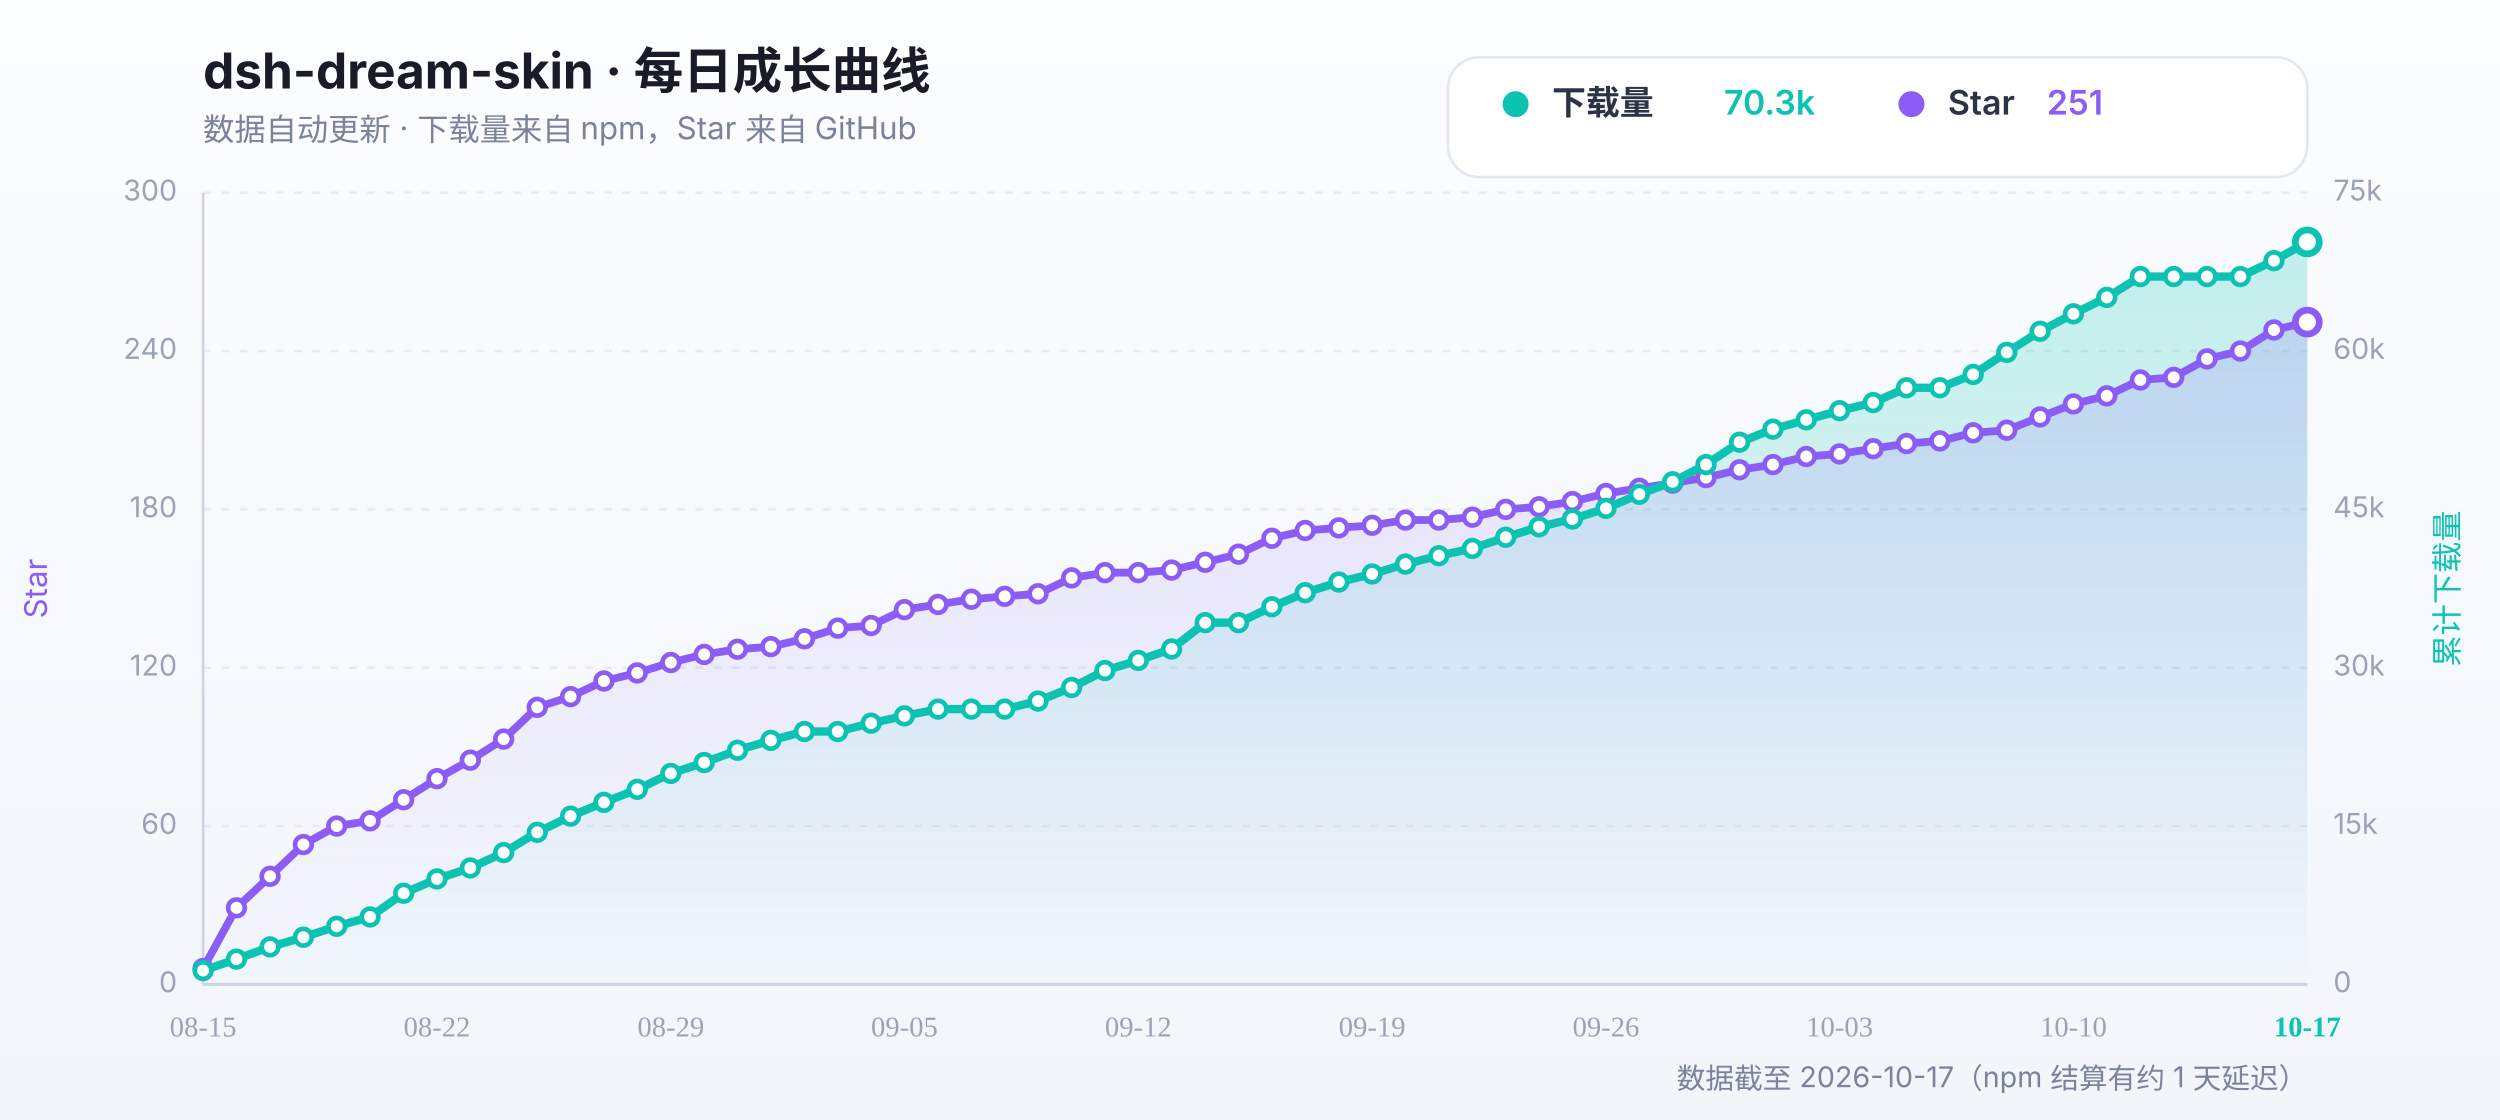
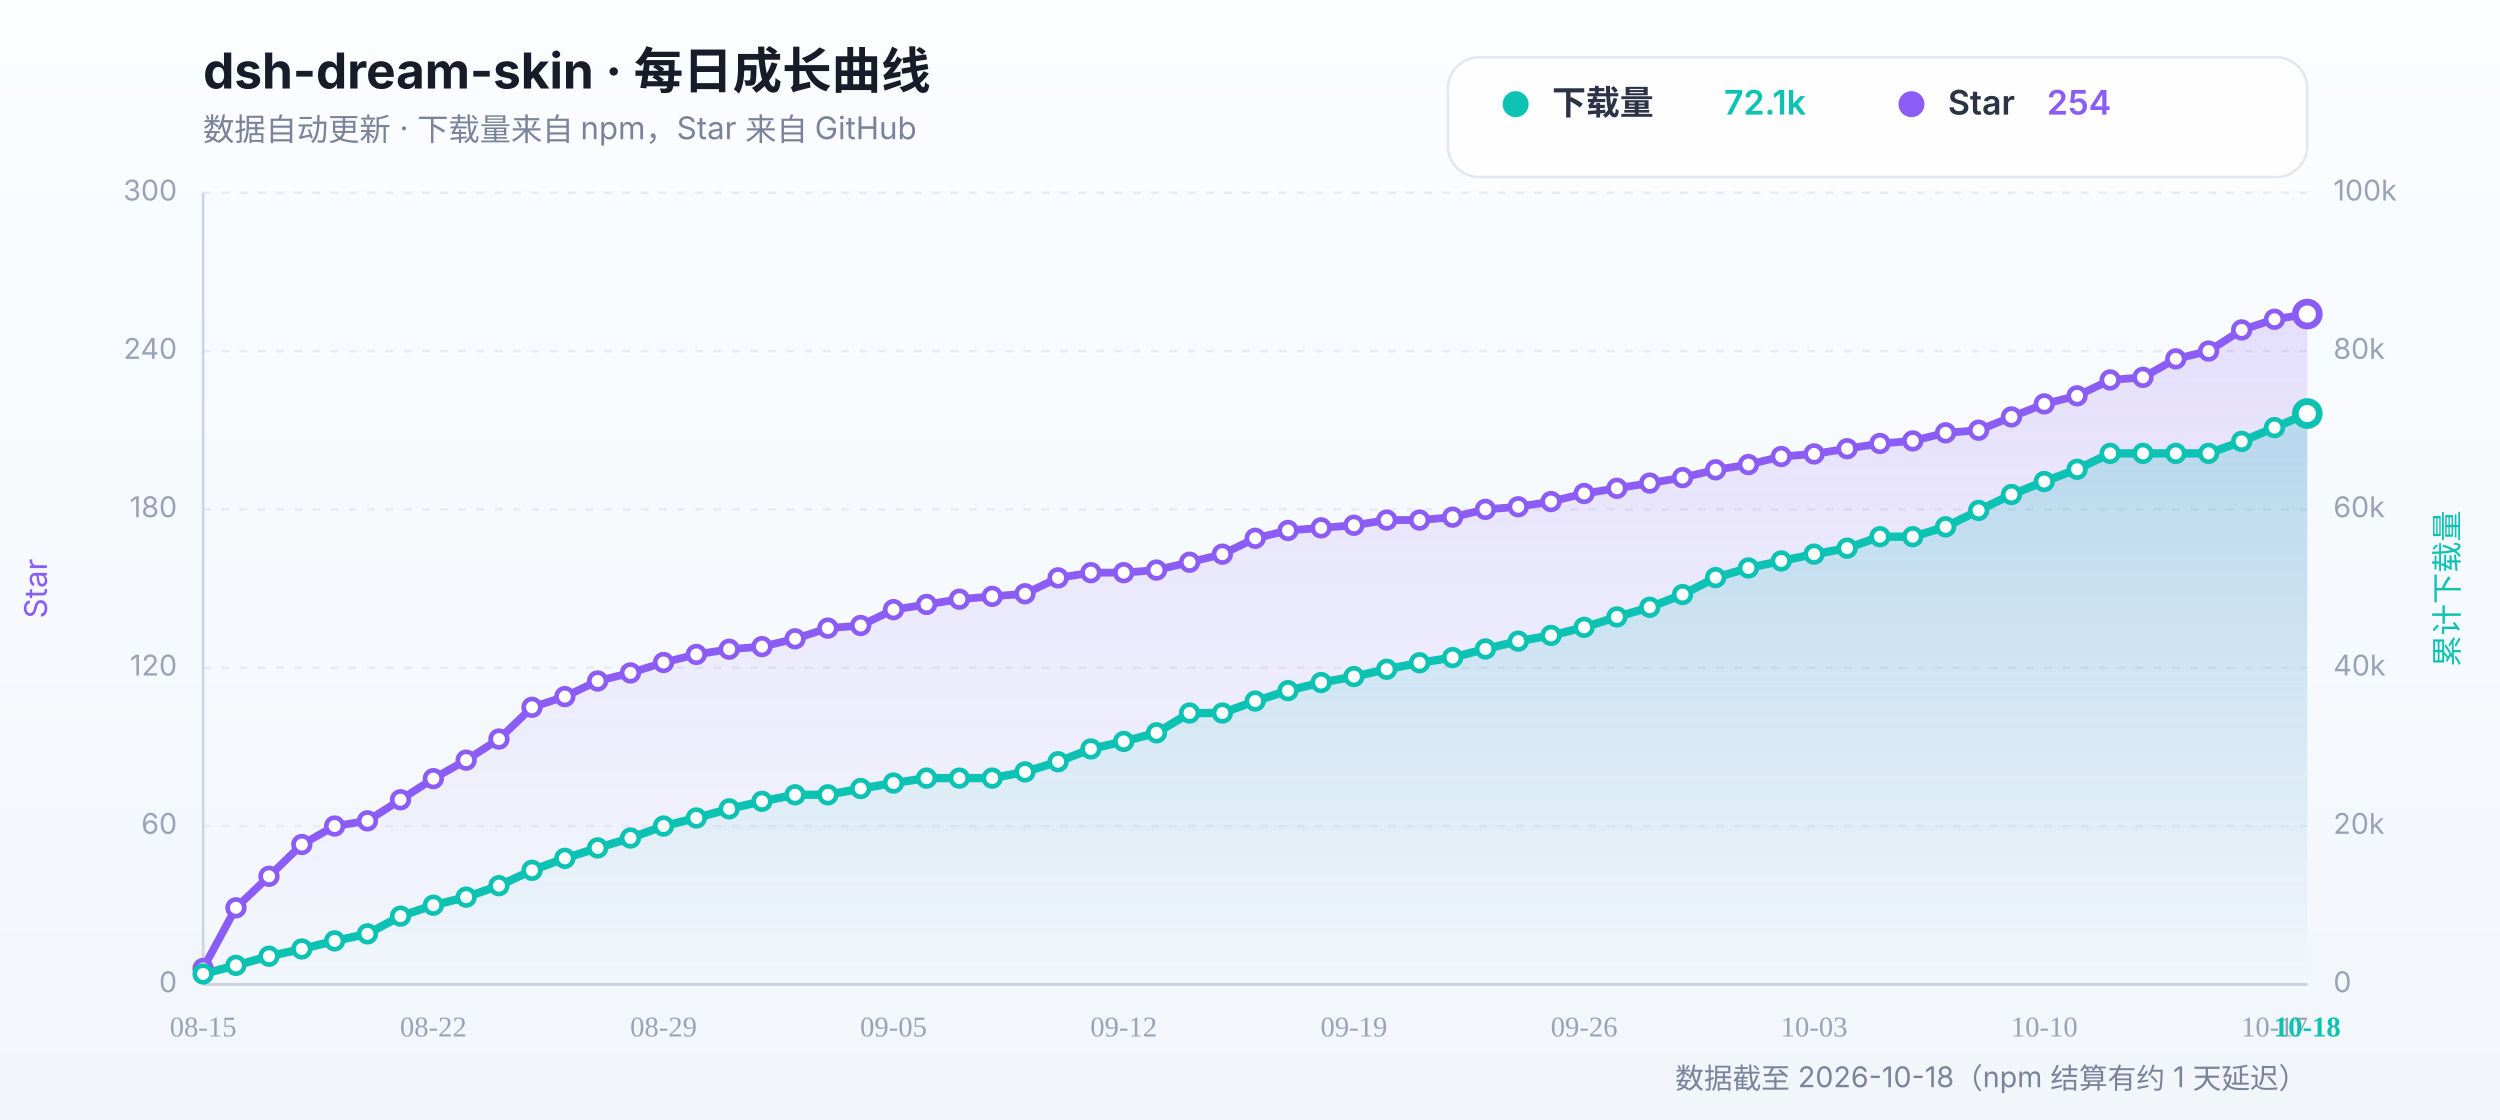
<svg xmlns="http://www.w3.org/2000/svg" width="960" height="430" viewBox="0 0 960 430" role="img" aria-label="dsh-dream-skin 每日 Star 与累计下载量双轴折线图">
  <defs>
    <linearGradient id="gradDl" x1="0" y1="0" x2="0" y2="1">
      <stop offset="0%" stop-color="#0cc2b3" stop-opacity="0.24" />
      <stop offset="100%" stop-color="#0cc2b3" stop-opacity="0" />
    </linearGradient>
    <linearGradient id="gradSt" x1="0" y1="0" x2="0" y2="1">
      <stop offset="0%" stop-color="#8b5cf6" stop-opacity="0.18" />
      <stop offset="100%" stop-color="#8b5cf6" stop-opacity="0" />
    </linearGradient>
    <linearGradient id="bgGrad" x1="0" y1="0" x2="0" y2="1">
      <stop offset="0%" stop-color="#fbfdff" />
      <stop offset="100%" stop-color="#f2f6fb" />
    </linearGradient>
  </defs>
  <rect width="960" height="430" fill="url(#bgGrad)" />
  <g font-family="system-ui,-apple-system,'Segoe UI',sans-serif">
    <text x="18" y="226" font-size="12" fill="#8b5cf6" transform="rotate(-90 18 226)" text-anchor="middle">Star</text>
    <text x="944" y="226" font-size="12" fill="#0cc2b3" transform="rotate(-90 944 226)" text-anchor="middle">累计下载量</text>
  </g>
  <text x="78" y="34" font-size="19" font-weight="700" fill="#171c28" font-family="system-ui,-apple-system,'Segoe UI',sans-serif">dsh-dream-skin · 每日成长曲线</text>
  <text x="78" y="54" font-size="12" fill="#7a8399" font-family="system-ui,-apple-system,'Segoe UI',sans-serif">数据自动更新 · 下载量来自 npm，Star 来自 GitHub</text>
  <g font-family="system-ui,-apple-system,'Segoe UI',sans-serif">
    <rect x="556" y="22" width="330" height="46" rx="12" fill="#ffffff" fill-opacity="0.72" stroke="#e3e8f0" stroke-width="1" />
    <circle cx="582" cy="40" r="5" fill="#0cc2b3" />
    <text x="596" y="44" font-size="13" font-weight="600" fill="#2c3344">下载量</text>
-     <text x="662" y="44" font-size="13" font-weight="600" fill="#0cc2b3">70.3k</text>
+     <text x="662" y="44" font-size="13" font-weight="600" fill="#0cc2b3">72.1k</text>
    <circle cx="734" cy="40" r="5" fill="#8b5cf6" />
    <text x="748" y="44" font-size="13" font-weight="600" fill="#2c3344">Star</text>
-     <text x="786" y="44" font-size="13" font-weight="600" fill="#8b5cf6">251</text>
+     <text x="786" y="44" font-size="13" font-weight="600" fill="#8b5cf6">254</text>
  </g>
  <line x1="78" y1="378.0" x2="886" y2="378.0" stroke="#d3d9e8" stroke-width="1.2" />
  <line x1="78" y1="317.2" x2="886" y2="317.2" stroke="#e8ebf2" stroke-width="1" stroke-dasharray="3 4" />
  <line x1="78" y1="256.4" x2="886" y2="256.4" stroke="#e8ebf2" stroke-width="1" stroke-dasharray="3 4" />
  <line x1="78" y1="195.6" x2="886" y2="195.6" stroke="#e8ebf2" stroke-width="1" stroke-dasharray="3 4" />
  <line x1="78" y1="134.8" x2="886" y2="134.8" stroke="#e8ebf2" stroke-width="1" stroke-dasharray="3 4" />
  <line x1="78" y1="74.0" x2="886" y2="74.0" stroke="#e8ebf2" stroke-width="1" stroke-dasharray="3 4" />
  <g font-family="system-ui,-apple-system,'Segoe UI',sans-serif">
    <text x="68" y="381.0" text-anchor="end" font-size="11" fill="#9aa3b5">0</text>
    <text x="68" y="320.2" text-anchor="end" font-size="11" fill="#9aa3b5">60</text>
    <text x="68" y="259.4" text-anchor="end" font-size="11" fill="#9aa3b5">120</text>
    <text x="68" y="198.6" text-anchor="end" font-size="11" fill="#9aa3b5">180</text>
    <text x="68" y="137.8" text-anchor="end" font-size="11" fill="#9aa3b5">240</text>
    <text x="68" y="77.0" text-anchor="end" font-size="11" fill="#9aa3b5">300</text>
    <text x="896" y="381.0" text-anchor="start" font-size="11" fill="#9aa3b5">0</text>
-     <text x="896" y="320.2" text-anchor="start" font-size="11" fill="#9aa3b5">15k</text>
-     <text x="896" y="259.4" text-anchor="start" font-size="11" fill="#9aa3b5">30k</text>
-     <text x="896" y="198.6" text-anchor="start" font-size="11" fill="#9aa3b5">45k</text>
-     <text x="896" y="137.8" text-anchor="start" font-size="11" fill="#9aa3b5">60k</text>
-     <text x="896" y="77.0" text-anchor="start" font-size="11" fill="#9aa3b5">75k</text>
+     <text x="896" y="320.2" text-anchor="start" font-size="11" fill="#9aa3b5">20k</text>
+     <text x="896" y="259.4" text-anchor="start" font-size="11" fill="#9aa3b5">40k</text>
+     <text x="896" y="198.6" text-anchor="start" font-size="11" fill="#9aa3b5">60k</text>
+     <text x="896" y="137.8" text-anchor="start" font-size="11" fill="#9aa3b5">80k</text>
+     <text x="896" y="77.0" text-anchor="start" font-size="11" fill="#9aa3b5">100k</text>
  </g>
  <line x1="78" y1="74" x2="78" y2="378" stroke="#cdd3e2" stroke-width="1" />
  <line x1="78" y1="378" x2="886" y2="378" stroke="#cdd3e2" stroke-width="1" />
-   <path d="M 78.0 378.0 L 78.0 372.7 L 90.8 368.3 L 103.7 363.6 L 116.5 359.9 L 129.3 355.7 L 142.1 352.1 L 155.0 343.0 L 167.8 337.5 L 180.6 333.3 L 193.4 327.4 L 206.3 319.6 L 219.1 313.4 L 231.9 308.1 L 244.7 303.1 L 257.6 297.0 L 270.4 292.8 L 283.2 288.1 L 296.0 284.3 L 308.9 280.9 L 321.7 280.9 L 334.5 277.7 L 347.3 274.9 L 360.2 272.3 L 373.0 272.3 L 385.8 272.3 L 398.6 269.2 L 411.5 264.0 L 424.3 257.5 L 437.1 253.6 L 449.9 249.2 L 462.8 239.1 L 475.6 239.1 L 488.4 233.0 L 501.2 227.6 L 514.1 223.5 L 526.9 220.4 L 539.7 216.6 L 552.5 213.4 L 565.4 210.6 L 578.2 206.3 L 591.0 202.3 L 603.8 199.3 L 616.7 195.2 L 629.5 189.8 L 642.3 185.0 L 655.1 178.4 L 668.0 169.8 L 680.8 164.8 L 693.6 161.2 L 706.4 157.7 L 719.3 154.6 L 732.1 148.9 L 744.9 148.9 L 757.7 143.8 L 770.6 135.3 L 783.4 127.2 L 796.2 120.5 L 809.0 114.2 L 821.9 106.2 L 834.7 106.2 L 847.5 106.2 L 860.3 106.2 L 873.2 100.1 L 886.0 92.9 L 886.0 378.0 Z" fill="url(#gradDl)" stroke="none" />
-   <path d="M 78.0 378.0 L 78.0 371.9 L 90.8 348.6 L 103.7 336.5 L 116.5 324.3 L 129.3 317.2 L 142.1 315.2 L 155.0 307.1 L 167.8 299.0 L 180.6 291.9 L 193.4 283.8 L 206.3 271.6 L 219.1 267.5 L 231.9 261.5 L 244.7 258.4 L 257.6 254.4 L 270.4 251.3 L 283.2 249.3 L 296.0 248.3 L 308.9 245.3 L 321.7 241.2 L 334.5 240.2 L 347.3 234.1 L 360.2 232.1 L 373.0 230.1 L 385.8 229.0 L 398.6 228.0 L 411.5 221.9 L 424.3 219.9 L 437.1 219.9 L 449.9 218.9 L 462.8 215.9 L 475.6 212.8 L 488.4 206.7 L 501.2 203.7 L 514.1 202.7 L 526.9 201.7 L 539.7 199.7 L 552.5 199.7 L 565.4 198.6 L 578.2 195.6 L 591.0 194.6 L 603.8 192.6 L 616.7 189.5 L 629.5 187.5 L 642.3 185.5 L 655.1 183.4 L 668.0 180.4 L 680.8 178.4 L 693.6 175.3 L 706.4 174.3 L 719.3 172.3 L 732.1 170.3 L 744.9 169.3 L 757.7 166.2 L 770.6 165.2 L 783.4 160.1 L 796.2 155.1 L 809.0 152.0 L 821.9 145.9 L 834.7 144.9 L 847.5 137.8 L 860.3 134.8 L 873.2 126.7 L 886.0 123.7 L 886.0 378.0 Z" fill="url(#gradSt)" stroke="none" />
-   <polyline points="78.0,371.9 90.8,348.6 103.7,336.5 116.5,324.3 129.3,317.2 142.1,315.2 155.0,307.1 167.8,299.0 180.6,291.9 193.4,283.8 206.3,271.6 219.1,267.5 231.9,261.5 244.7,258.4 257.6,254.4 270.4,251.3 283.2,249.3 296.0,248.3 308.9,245.3 321.7,241.2 334.5,240.2 347.3,234.1 360.2,232.1 373.0,230.1 385.8,229.0 398.6,228.0 411.5,221.9 424.3,219.9 437.1,219.9 449.9,218.9 462.8,215.9 475.6,212.8 488.4,206.7 501.2,203.7 514.1,202.7 526.9,201.7 539.7,199.7 552.5,199.7 565.4,198.6 578.2,195.6 591.0,194.6 603.8,192.6 616.7,189.5 629.5,187.5 642.3,185.5 655.1,183.4 668.0,180.4 680.8,178.4 693.6,175.3 706.4,174.3 719.3,172.3 732.1,170.3 744.9,169.3 757.7,166.2 770.6,165.2 783.4,160.1 796.2,155.1 809.0,152.0 821.9,145.9 834.7,144.9 847.5,137.8 860.3,134.8 873.2,126.7 886.0,123.7" fill="none" stroke="#8b5cf6" stroke-width="3" stroke-linecap="round" stroke-linejoin="round" />
+   <path d="M 78.0 378.0 L 78.0 374.0 L 90.6 370.7 L 103.3 367.2 L 115.9 364.4 L 128.5 361.3 L 141.1 358.6 L 153.8 351.8 L 166.4 347.6 L 179.0 344.5 L 191.6 340.1 L 204.3 334.2 L 216.9 329.6 L 229.5 325.6 L 242.1 321.8 L 254.8 317.2 L 267.4 314.1 L 280.0 310.6 L 292.6 307.7 L 305.3 305.2 L 317.9 305.2 L 330.5 302.8 L 343.1 300.7 L 355.8 298.8 L 368.4 298.8 L 381.0 298.8 L 393.6 296.4 L 406.3 292.5 L 418.9 287.6 L 431.5 284.7 L 444.1 281.4 L 456.8 273.8 L 469.4 273.8 L 482.0 269.2 L 494.6 265.2 L 507.3 262.1 L 519.9 259.8 L 532.5 257.0 L 545.1 254.5 L 557.8 252.5 L 570.4 249.2 L 583.0 246.2 L 595.6 244.0 L 608.3 240.9 L 620.9 236.9 L 633.5 233.2 L 646.1 228.3 L 658.8 221.8 L 671.4 218.1 L 684.0 215.4 L 696.6 212.8 L 709.3 210.5 L 721.9 206.1 L 734.5 206.1 L 747.1 202.3 L 759.8 196.0 L 772.4 189.9 L 785.0 184.9 L 797.6 180.2 L 810.3 174.1 L 822.9 174.1 L 835.5 174.1 L 848.1 174.1 L 860.8 169.5 L 873.4 164.2 L 886.0 158.8 L 886.0 378.0 Z" fill="url(#gradDl)" stroke="none" />
+   <path d="M 78.0 378.0 L 78.0 371.9 L 90.6 348.6 L 103.3 336.5 L 115.9 324.3 L 128.5 317.2 L 141.1 315.2 L 153.8 307.1 L 166.4 299.0 L 179.0 291.9 L 191.6 283.8 L 204.3 271.6 L 216.9 267.5 L 229.5 261.5 L 242.1 258.4 L 254.8 254.4 L 267.4 251.3 L 280.0 249.3 L 292.6 248.3 L 305.3 245.3 L 317.9 241.2 L 330.5 240.2 L 343.1 234.1 L 355.8 232.1 L 368.4 230.1 L 381.0 229.0 L 393.6 228.0 L 406.3 221.9 L 418.9 219.9 L 431.5 219.9 L 444.1 218.9 L 456.8 215.9 L 469.4 212.8 L 482.0 206.7 L 494.6 203.7 L 507.3 202.7 L 519.9 201.7 L 532.5 199.7 L 545.1 199.7 L 557.8 198.6 L 570.4 195.6 L 583.0 194.6 L 595.6 192.6 L 608.3 189.5 L 620.9 187.5 L 633.5 185.5 L 646.1 183.4 L 658.8 180.4 L 671.4 178.4 L 684.0 175.3 L 696.6 174.3 L 709.3 172.3 L 721.9 170.3 L 734.5 169.3 L 747.1 166.2 L 759.8 165.2 L 772.4 160.1 L 785.0 155.1 L 797.6 152.0 L 810.3 145.9 L 822.9 144.9 L 835.5 137.8 L 848.1 134.8 L 860.8 126.7 L 873.4 122.6 L 886.0 120.6 L 886.0 378.0 Z" fill="url(#gradSt)" stroke="none" />
+   <polyline points="78.0,371.9 90.6,348.6 103.3,336.5 115.9,324.3 128.5,317.2 141.1,315.2 153.8,307.1 166.4,299.0 179.0,291.9 191.6,283.8 204.3,271.6 216.9,267.5 229.5,261.5 242.1,258.4 254.8,254.4 267.4,251.3 280.0,249.3 292.6,248.3 305.3,245.3 317.9,241.2 330.5,240.2 343.1,234.1 355.8,232.1 368.4,230.1 381.0,229.0 393.6,228.0 406.3,221.9 418.9,219.9 431.5,219.9 444.1,218.9 456.8,215.9 469.4,212.8 482.0,206.7 494.6,203.7 507.3,202.7 519.9,201.7 532.5,199.7 545.1,199.7 557.8,198.6 570.4,195.6 583.0,194.6 595.6,192.6 608.3,189.5 620.9,187.5 633.5,185.5 646.1,183.4 658.8,180.4 671.4,178.4 684.0,175.3 696.6,174.3 709.3,172.3 721.9,170.3 734.5,169.3 747.1,166.2 759.8,165.2 772.4,160.1 785.0,155.1 797.6,152.0 810.3,145.9 822.9,144.9 835.5,137.8 848.1,134.8 860.8,126.7 873.4,122.6 886.0,120.6" fill="none" stroke="#8b5cf6" stroke-width="3" stroke-linecap="round" stroke-linejoin="round" />
  <circle cx="78.0" cy="371.9" r="3.2" fill="#ffffff" stroke="#8b5cf6" stroke-width="1.8" />
-   <circle cx="90.8" cy="348.6" r="3.2" fill="#ffffff" stroke="#8b5cf6" stroke-width="1.8" />
-   <circle cx="103.7" cy="336.5" r="3.2" fill="#ffffff" stroke="#8b5cf6" stroke-width="1.8" />
-   <circle cx="116.5" cy="324.3" r="3.2" fill="#ffffff" stroke="#8b5cf6" stroke-width="1.8" />
-   <circle cx="129.3" cy="317.2" r="3.2" fill="#ffffff" stroke="#8b5cf6" stroke-width="1.8" />
-   <circle cx="142.1" cy="315.2" r="3.2" fill="#ffffff" stroke="#8b5cf6" stroke-width="1.8" />
-   <circle cx="155.0" cy="307.1" r="3.2" fill="#ffffff" stroke="#8b5cf6" stroke-width="1.8" />
-   <circle cx="167.8" cy="299.0" r="3.2" fill="#ffffff" stroke="#8b5cf6" stroke-width="1.8" />
-   <circle cx="180.6" cy="291.9" r="3.2" fill="#ffffff" stroke="#8b5cf6" stroke-width="1.8" />
-   <circle cx="193.4" cy="283.8" r="3.2" fill="#ffffff" stroke="#8b5cf6" stroke-width="1.8" />
-   <circle cx="206.3" cy="271.6" r="3.2" fill="#ffffff" stroke="#8b5cf6" stroke-width="1.8" />
-   <circle cx="219.1" cy="267.5" r="3.2" fill="#ffffff" stroke="#8b5cf6" stroke-width="1.8" />
-   <circle cx="231.9" cy="261.5" r="3.2" fill="#ffffff" stroke="#8b5cf6" stroke-width="1.8" />
-   <circle cx="244.7" cy="258.4" r="3.2" fill="#ffffff" stroke="#8b5cf6" stroke-width="1.8" />
-   <circle cx="257.6" cy="254.4" r="3.2" fill="#ffffff" stroke="#8b5cf6" stroke-width="1.8" />
-   <circle cx="270.4" cy="251.3" r="3.2" fill="#ffffff" stroke="#8b5cf6" stroke-width="1.8" />
-   <circle cx="283.2" cy="249.3" r="3.2" fill="#ffffff" stroke="#8b5cf6" stroke-width="1.8" />
-   <circle cx="296.0" cy="248.3" r="3.2" fill="#ffffff" stroke="#8b5cf6" stroke-width="1.8" />
-   <circle cx="308.9" cy="245.3" r="3.2" fill="#ffffff" stroke="#8b5cf6" stroke-width="1.8" />
-   <circle cx="321.7" cy="241.2" r="3.2" fill="#ffffff" stroke="#8b5cf6" stroke-width="1.8" />
-   <circle cx="334.5" cy="240.2" r="3.2" fill="#ffffff" stroke="#8b5cf6" stroke-width="1.8" />
-   <circle cx="347.3" cy="234.1" r="3.2" fill="#ffffff" stroke="#8b5cf6" stroke-width="1.8" />
-   <circle cx="360.2" cy="232.1" r="3.2" fill="#ffffff" stroke="#8b5cf6" stroke-width="1.8" />
-   <circle cx="373.0" cy="230.1" r="3.2" fill="#ffffff" stroke="#8b5cf6" stroke-width="1.8" />
-   <circle cx="385.8" cy="229.0" r="3.2" fill="#ffffff" stroke="#8b5cf6" stroke-width="1.8" />
-   <circle cx="398.6" cy="228.0" r="3.2" fill="#ffffff" stroke="#8b5cf6" stroke-width="1.8" />
-   <circle cx="411.5" cy="221.9" r="3.2" fill="#ffffff" stroke="#8b5cf6" stroke-width="1.8" />
-   <circle cx="424.3" cy="219.9" r="3.2" fill="#ffffff" stroke="#8b5cf6" stroke-width="1.8" />
-   <circle cx="437.1" cy="219.9" r="3.2" fill="#ffffff" stroke="#8b5cf6" stroke-width="1.8" />
-   <circle cx="449.9" cy="218.9" r="3.2" fill="#ffffff" stroke="#8b5cf6" stroke-width="1.8" />
-   <circle cx="462.8" cy="215.9" r="3.2" fill="#ffffff" stroke="#8b5cf6" stroke-width="1.8" />
-   <circle cx="475.6" cy="212.8" r="3.2" fill="#ffffff" stroke="#8b5cf6" stroke-width="1.8" />
-   <circle cx="488.4" cy="206.7" r="3.2" fill="#ffffff" stroke="#8b5cf6" stroke-width="1.8" />
-   <circle cx="501.2" cy="203.7" r="3.2" fill="#ffffff" stroke="#8b5cf6" stroke-width="1.8" />
-   <circle cx="514.1" cy="202.7" r="3.2" fill="#ffffff" stroke="#8b5cf6" stroke-width="1.8" />
-   <circle cx="526.9" cy="201.7" r="3.2" fill="#ffffff" stroke="#8b5cf6" stroke-width="1.8" />
-   <circle cx="539.7" cy="199.7" r="3.2" fill="#ffffff" stroke="#8b5cf6" stroke-width="1.8" />
-   <circle cx="552.5" cy="199.7" r="3.2" fill="#ffffff" stroke="#8b5cf6" stroke-width="1.8" />
-   <circle cx="565.4" cy="198.6" r="3.2" fill="#ffffff" stroke="#8b5cf6" stroke-width="1.8" />
-   <circle cx="578.2" cy="195.6" r="3.2" fill="#ffffff" stroke="#8b5cf6" stroke-width="1.8" />
-   <circle cx="591.0" cy="194.6" r="3.2" fill="#ffffff" stroke="#8b5cf6" stroke-width="1.8" />
-   <circle cx="603.8" cy="192.6" r="3.2" fill="#ffffff" stroke="#8b5cf6" stroke-width="1.8" />
-   <circle cx="616.7" cy="189.5" r="3.2" fill="#ffffff" stroke="#8b5cf6" stroke-width="1.8" />
-   <circle cx="629.5" cy="187.5" r="3.2" fill="#ffffff" stroke="#8b5cf6" stroke-width="1.8" />
-   <circle cx="642.3" cy="185.5" r="3.2" fill="#ffffff" stroke="#8b5cf6" stroke-width="1.8" />
-   <circle cx="655.1" cy="183.4" r="3.2" fill="#ffffff" stroke="#8b5cf6" stroke-width="1.8" />
-   <circle cx="668.0" cy="180.4" r="3.2" fill="#ffffff" stroke="#8b5cf6" stroke-width="1.8" />
-   <circle cx="680.8" cy="178.4" r="3.2" fill="#ffffff" stroke="#8b5cf6" stroke-width="1.8" />
-   <circle cx="693.6" cy="175.3" r="3.2" fill="#ffffff" stroke="#8b5cf6" stroke-width="1.8" />
-   <circle cx="706.4" cy="174.3" r="3.2" fill="#ffffff" stroke="#8b5cf6" stroke-width="1.8" />
-   <circle cx="719.3" cy="172.3" r="3.2" fill="#ffffff" stroke="#8b5cf6" stroke-width="1.8" />
-   <circle cx="732.1" cy="170.3" r="3.2" fill="#ffffff" stroke="#8b5cf6" stroke-width="1.8" />
-   <circle cx="744.9" cy="169.3" r="3.2" fill="#ffffff" stroke="#8b5cf6" stroke-width="1.8" />
-   <circle cx="757.7" cy="166.2" r="3.2" fill="#ffffff" stroke="#8b5cf6" stroke-width="1.8" />
-   <circle cx="770.6" cy="165.2" r="3.2" fill="#ffffff" stroke="#8b5cf6" stroke-width="1.8" />
-   <circle cx="783.4" cy="160.1" r="3.2" fill="#ffffff" stroke="#8b5cf6" stroke-width="1.8" />
-   <circle cx="796.2" cy="155.1" r="3.2" fill="#ffffff" stroke="#8b5cf6" stroke-width="1.8" />
-   <circle cx="809.0" cy="152.0" r="3.2" fill="#ffffff" stroke="#8b5cf6" stroke-width="1.8" />
-   <circle cx="821.9" cy="145.9" r="3.2" fill="#ffffff" stroke="#8b5cf6" stroke-width="1.8" />
-   <circle cx="834.7" cy="144.9" r="3.2" fill="#ffffff" stroke="#8b5cf6" stroke-width="1.8" />
-   <circle cx="847.5" cy="137.8" r="3.2" fill="#ffffff" stroke="#8b5cf6" stroke-width="1.8" />
-   <circle cx="860.3" cy="134.8" r="3.2" fill="#ffffff" stroke="#8b5cf6" stroke-width="1.8" />
-   <circle cx="873.2" cy="126.7" r="3.2" fill="#ffffff" stroke="#8b5cf6" stroke-width="1.8" />
-   <circle cx="886.0" cy="123.7" r="4.6" fill="#ffffff" stroke="#8b5cf6" stroke-width="2.6" />
-   <polyline points="78.0,372.7 90.8,368.3 103.7,363.6 116.5,359.9 129.3,355.7 142.1,352.1 155.0,343.0 167.8,337.5 180.6,333.3 193.4,327.4 206.3,319.6 219.1,313.4 231.9,308.1 244.7,303.1 257.6,297.0 270.4,292.8 283.2,288.1 296.0,284.3 308.9,280.9 321.7,280.9 334.5,277.7 347.3,274.9 360.2,272.3 373.0,272.3 385.8,272.3 398.6,269.2 411.5,264.0 424.3,257.5 437.1,253.6 449.9,249.2 462.8,239.1 475.6,239.1 488.4,233.0 501.2,227.6 514.1,223.5 526.9,220.4 539.7,216.6 552.5,213.4 565.4,210.6 578.2,206.3 591.0,202.3 603.8,199.3 616.7,195.2 629.5,189.8 642.3,185.0 655.1,178.4 668.0,169.8 680.8,164.8 693.6,161.2 706.4,157.7 719.3,154.6 732.1,148.9 744.9,148.9 757.7,143.8 770.6,135.3 783.4,127.2 796.2,120.5 809.0,114.2 821.9,106.2 834.7,106.2 847.5,106.2 860.3,106.2 873.2,100.1 886.0,92.9" fill="none" stroke="#0cc2b3" stroke-width="3.2" stroke-linecap="round" stroke-linejoin="round" />
-   <circle cx="78.0" cy="372.7" r="3.2" fill="#ffffff" stroke="#0cc2b3" stroke-width="1.8" />
-   <circle cx="90.8" cy="368.3" r="3.2" fill="#ffffff" stroke="#0cc2b3" stroke-width="1.8" />
-   <circle cx="103.7" cy="363.6" r="3.2" fill="#ffffff" stroke="#0cc2b3" stroke-width="1.8" />
-   <circle cx="116.5" cy="359.9" r="3.2" fill="#ffffff" stroke="#0cc2b3" stroke-width="1.8" />
-   <circle cx="129.3" cy="355.7" r="3.2" fill="#ffffff" stroke="#0cc2b3" stroke-width="1.8" />
-   <circle cx="142.1" cy="352.1" r="3.2" fill="#ffffff" stroke="#0cc2b3" stroke-width="1.8" />
-   <circle cx="155.0" cy="343.0" r="3.2" fill="#ffffff" stroke="#0cc2b3" stroke-width="1.8" />
-   <circle cx="167.8" cy="337.5" r="3.2" fill="#ffffff" stroke="#0cc2b3" stroke-width="1.8" />
-   <circle cx="180.6" cy="333.3" r="3.2" fill="#ffffff" stroke="#0cc2b3" stroke-width="1.8" />
-   <circle cx="193.4" cy="327.4" r="3.2" fill="#ffffff" stroke="#0cc2b3" stroke-width="1.8" />
-   <circle cx="206.3" cy="319.6" r="3.2" fill="#ffffff" stroke="#0cc2b3" stroke-width="1.8" />
-   <circle cx="219.1" cy="313.4" r="3.2" fill="#ffffff" stroke="#0cc2b3" stroke-width="1.8" />
-   <circle cx="231.9" cy="308.1" r="3.2" fill="#ffffff" stroke="#0cc2b3" stroke-width="1.8" />
-   <circle cx="244.7" cy="303.1" r="3.2" fill="#ffffff" stroke="#0cc2b3" stroke-width="1.8" />
-   <circle cx="257.6" cy="297.0" r="3.2" fill="#ffffff" stroke="#0cc2b3" stroke-width="1.8" />
-   <circle cx="270.4" cy="292.8" r="3.2" fill="#ffffff" stroke="#0cc2b3" stroke-width="1.8" />
-   <circle cx="283.2" cy="288.1" r="3.2" fill="#ffffff" stroke="#0cc2b3" stroke-width="1.8" />
-   <circle cx="296.0" cy="284.3" r="3.2" fill="#ffffff" stroke="#0cc2b3" stroke-width="1.8" />
-   <circle cx="308.9" cy="280.9" r="3.2" fill="#ffffff" stroke="#0cc2b3" stroke-width="1.8" />
-   <circle cx="321.7" cy="280.9" r="3.2" fill="#ffffff" stroke="#0cc2b3" stroke-width="1.8" />
-   <circle cx="334.5" cy="277.7" r="3.2" fill="#ffffff" stroke="#0cc2b3" stroke-width="1.8" />
-   <circle cx="347.3" cy="274.9" r="3.2" fill="#ffffff" stroke="#0cc2b3" stroke-width="1.8" />
-   <circle cx="360.2" cy="272.3" r="3.2" fill="#ffffff" stroke="#0cc2b3" stroke-width="1.8" />
-   <circle cx="373.0" cy="272.3" r="3.2" fill="#ffffff" stroke="#0cc2b3" stroke-width="1.8" />
-   <circle cx="385.8" cy="272.3" r="3.2" fill="#ffffff" stroke="#0cc2b3" stroke-width="1.8" />
-   <circle cx="398.6" cy="269.2" r="3.2" fill="#ffffff" stroke="#0cc2b3" stroke-width="1.8" />
-   <circle cx="411.5" cy="264.0" r="3.2" fill="#ffffff" stroke="#0cc2b3" stroke-width="1.8" />
-   <circle cx="424.3" cy="257.5" r="3.2" fill="#ffffff" stroke="#0cc2b3" stroke-width="1.8" />
-   <circle cx="437.1" cy="253.6" r="3.2" fill="#ffffff" stroke="#0cc2b3" stroke-width="1.8" />
-   <circle cx="449.9" cy="249.2" r="3.2" fill="#ffffff" stroke="#0cc2b3" stroke-width="1.8" />
-   <circle cx="462.8" cy="239.1" r="3.2" fill="#ffffff" stroke="#0cc2b3" stroke-width="1.8" />
-   <circle cx="475.6" cy="239.1" r="3.2" fill="#ffffff" stroke="#0cc2b3" stroke-width="1.8" />
-   <circle cx="488.4" cy="233.0" r="3.2" fill="#ffffff" stroke="#0cc2b3" stroke-width="1.8" />
-   <circle cx="501.2" cy="227.6" r="3.2" fill="#ffffff" stroke="#0cc2b3" stroke-width="1.8" />
-   <circle cx="514.1" cy="223.5" r="3.2" fill="#ffffff" stroke="#0cc2b3" stroke-width="1.8" />
-   <circle cx="526.9" cy="220.4" r="3.2" fill="#ffffff" stroke="#0cc2b3" stroke-width="1.8" />
-   <circle cx="539.7" cy="216.6" r="3.2" fill="#ffffff" stroke="#0cc2b3" stroke-width="1.8" />
-   <circle cx="552.5" cy="213.4" r="3.2" fill="#ffffff" stroke="#0cc2b3" stroke-width="1.8" />
-   <circle cx="565.4" cy="210.6" r="3.2" fill="#ffffff" stroke="#0cc2b3" stroke-width="1.8" />
-   <circle cx="578.2" cy="206.3" r="3.2" fill="#ffffff" stroke="#0cc2b3" stroke-width="1.8" />
-   <circle cx="591.0" cy="202.3" r="3.2" fill="#ffffff" stroke="#0cc2b3" stroke-width="1.8" />
-   <circle cx="603.8" cy="199.3" r="3.2" fill="#ffffff" stroke="#0cc2b3" stroke-width="1.8" />
-   <circle cx="616.7" cy="195.2" r="3.2" fill="#ffffff" stroke="#0cc2b3" stroke-width="1.8" />
-   <circle cx="629.5" cy="189.8" r="3.2" fill="#ffffff" stroke="#0cc2b3" stroke-width="1.8" />
-   <circle cx="642.3" cy="185.0" r="3.2" fill="#ffffff" stroke="#0cc2b3" stroke-width="1.8" />
-   <circle cx="655.1" cy="178.4" r="3.2" fill="#ffffff" stroke="#0cc2b3" stroke-width="1.8" />
-   <circle cx="668.0" cy="169.8" r="3.2" fill="#ffffff" stroke="#0cc2b3" stroke-width="1.8" />
-   <circle cx="680.8" cy="164.8" r="3.2" fill="#ffffff" stroke="#0cc2b3" stroke-width="1.8" />
-   <circle cx="693.6" cy="161.2" r="3.2" fill="#ffffff" stroke="#0cc2b3" stroke-width="1.8" />
-   <circle cx="706.4" cy="157.7" r="3.2" fill="#ffffff" stroke="#0cc2b3" stroke-width="1.8" />
-   <circle cx="719.3" cy="154.6" r="3.2" fill="#ffffff" stroke="#0cc2b3" stroke-width="1.8" />
-   <circle cx="732.1" cy="148.9" r="3.2" fill="#ffffff" stroke="#0cc2b3" stroke-width="1.8" />
-   <circle cx="744.9" cy="148.9" r="3.2" fill="#ffffff" stroke="#0cc2b3" stroke-width="1.8" />
-   <circle cx="757.7" cy="143.8" r="3.2" fill="#ffffff" stroke="#0cc2b3" stroke-width="1.8" />
-   <circle cx="770.6" cy="135.3" r="3.2" fill="#ffffff" stroke="#0cc2b3" stroke-width="1.8" />
-   <circle cx="783.4" cy="127.2" r="3.2" fill="#ffffff" stroke="#0cc2b3" stroke-width="1.8" />
-   <circle cx="796.2" cy="120.5" r="3.2" fill="#ffffff" stroke="#0cc2b3" stroke-width="1.8" />
-   <circle cx="809.0" cy="114.2" r="3.2" fill="#ffffff" stroke="#0cc2b3" stroke-width="1.8" />
-   <circle cx="821.9" cy="106.2" r="3.2" fill="#ffffff" stroke="#0cc2b3" stroke-width="1.8" />
-   <circle cx="834.7" cy="106.2" r="3.2" fill="#ffffff" stroke="#0cc2b3" stroke-width="1.8" />
-   <circle cx="847.5" cy="106.2" r="3.2" fill="#ffffff" stroke="#0cc2b3" stroke-width="1.8" />
-   <circle cx="860.3" cy="106.2" r="3.2" fill="#ffffff" stroke="#0cc2b3" stroke-width="1.8" />
-   <circle cx="873.2" cy="100.1" r="3.2" fill="#ffffff" stroke="#0cc2b3" stroke-width="1.8" />
-   <circle cx="886.0" cy="92.9" r="4.6" fill="#ffffff" stroke="#0cc2b3" stroke-width="2.6" />
+   <circle cx="90.6" cy="348.6" r="3.2" fill="#ffffff" stroke="#8b5cf6" stroke-width="1.8" />
+   <circle cx="103.3" cy="336.5" r="3.2" fill="#ffffff" stroke="#8b5cf6" stroke-width="1.8" />
+   <circle cx="115.9" cy="324.3" r="3.2" fill="#ffffff" stroke="#8b5cf6" stroke-width="1.8" />
+   <circle cx="128.5" cy="317.2" r="3.2" fill="#ffffff" stroke="#8b5cf6" stroke-width="1.8" />
+   <circle cx="141.1" cy="315.2" r="3.2" fill="#ffffff" stroke="#8b5cf6" stroke-width="1.8" />
+   <circle cx="153.8" cy="307.1" r="3.2" fill="#ffffff" stroke="#8b5cf6" stroke-width="1.8" />
+   <circle cx="166.4" cy="299.0" r="3.2" fill="#ffffff" stroke="#8b5cf6" stroke-width="1.8" />
+   <circle cx="179.0" cy="291.9" r="3.2" fill="#ffffff" stroke="#8b5cf6" stroke-width="1.8" />
+   <circle cx="191.6" cy="283.8" r="3.2" fill="#ffffff" stroke="#8b5cf6" stroke-width="1.8" />
+   <circle cx="204.3" cy="271.6" r="3.2" fill="#ffffff" stroke="#8b5cf6" stroke-width="1.8" />
+   <circle cx="216.9" cy="267.5" r="3.2" fill="#ffffff" stroke="#8b5cf6" stroke-width="1.8" />
+   <circle cx="229.5" cy="261.5" r="3.2" fill="#ffffff" stroke="#8b5cf6" stroke-width="1.8" />
+   <circle cx="242.1" cy="258.4" r="3.2" fill="#ffffff" stroke="#8b5cf6" stroke-width="1.8" />
+   <circle cx="254.8" cy="254.4" r="3.2" fill="#ffffff" stroke="#8b5cf6" stroke-width="1.8" />
+   <circle cx="267.4" cy="251.3" r="3.2" fill="#ffffff" stroke="#8b5cf6" stroke-width="1.8" />
+   <circle cx="280.0" cy="249.3" r="3.2" fill="#ffffff" stroke="#8b5cf6" stroke-width="1.8" />
+   <circle cx="292.6" cy="248.3" r="3.2" fill="#ffffff" stroke="#8b5cf6" stroke-width="1.8" />
+   <circle cx="305.3" cy="245.3" r="3.2" fill="#ffffff" stroke="#8b5cf6" stroke-width="1.8" />
+   <circle cx="317.9" cy="241.2" r="3.2" fill="#ffffff" stroke="#8b5cf6" stroke-width="1.8" />
+   <circle cx="330.5" cy="240.2" r="3.2" fill="#ffffff" stroke="#8b5cf6" stroke-width="1.8" />
+   <circle cx="343.1" cy="234.1" r="3.2" fill="#ffffff" stroke="#8b5cf6" stroke-width="1.8" />
+   <circle cx="355.8" cy="232.1" r="3.2" fill="#ffffff" stroke="#8b5cf6" stroke-width="1.8" />
+   <circle cx="368.4" cy="230.1" r="3.2" fill="#ffffff" stroke="#8b5cf6" stroke-width="1.8" />
+   <circle cx="381.0" cy="229.0" r="3.2" fill="#ffffff" stroke="#8b5cf6" stroke-width="1.8" />
+   <circle cx="393.6" cy="228.0" r="3.2" fill="#ffffff" stroke="#8b5cf6" stroke-width="1.8" />
+   <circle cx="406.3" cy="221.9" r="3.2" fill="#ffffff" stroke="#8b5cf6" stroke-width="1.8" />
+   <circle cx="418.9" cy="219.9" r="3.2" fill="#ffffff" stroke="#8b5cf6" stroke-width="1.8" />
+   <circle cx="431.5" cy="219.9" r="3.2" fill="#ffffff" stroke="#8b5cf6" stroke-width="1.8" />
+   <circle cx="444.1" cy="218.9" r="3.2" fill="#ffffff" stroke="#8b5cf6" stroke-width="1.8" />
+   <circle cx="456.8" cy="215.9" r="3.2" fill="#ffffff" stroke="#8b5cf6" stroke-width="1.8" />
+   <circle cx="469.4" cy="212.8" r="3.2" fill="#ffffff" stroke="#8b5cf6" stroke-width="1.8" />
+   <circle cx="482.0" cy="206.7" r="3.2" fill="#ffffff" stroke="#8b5cf6" stroke-width="1.8" />
+   <circle cx="494.6" cy="203.7" r="3.2" fill="#ffffff" stroke="#8b5cf6" stroke-width="1.8" />
+   <circle cx="507.3" cy="202.7" r="3.2" fill="#ffffff" stroke="#8b5cf6" stroke-width="1.8" />
+   <circle cx="519.9" cy="201.7" r="3.2" fill="#ffffff" stroke="#8b5cf6" stroke-width="1.8" />
+   <circle cx="532.5" cy="199.7" r="3.2" fill="#ffffff" stroke="#8b5cf6" stroke-width="1.8" />
+   <circle cx="545.1" cy="199.7" r="3.2" fill="#ffffff" stroke="#8b5cf6" stroke-width="1.8" />
+   <circle cx="557.8" cy="198.6" r="3.2" fill="#ffffff" stroke="#8b5cf6" stroke-width="1.8" />
+   <circle cx="570.4" cy="195.6" r="3.2" fill="#ffffff" stroke="#8b5cf6" stroke-width="1.8" />
+   <circle cx="583.0" cy="194.6" r="3.2" fill="#ffffff" stroke="#8b5cf6" stroke-width="1.8" />
+   <circle cx="595.6" cy="192.6" r="3.2" fill="#ffffff" stroke="#8b5cf6" stroke-width="1.8" />
+   <circle cx="608.3" cy="189.5" r="3.2" fill="#ffffff" stroke="#8b5cf6" stroke-width="1.8" />
+   <circle cx="620.9" cy="187.5" r="3.2" fill="#ffffff" stroke="#8b5cf6" stroke-width="1.8" />
+   <circle cx="633.5" cy="185.5" r="3.2" fill="#ffffff" stroke="#8b5cf6" stroke-width="1.8" />
+   <circle cx="646.1" cy="183.4" r="3.2" fill="#ffffff" stroke="#8b5cf6" stroke-width="1.8" />
+   <circle cx="658.8" cy="180.4" r="3.2" fill="#ffffff" stroke="#8b5cf6" stroke-width="1.8" />
+   <circle cx="671.4" cy="178.4" r="3.2" fill="#ffffff" stroke="#8b5cf6" stroke-width="1.8" />
+   <circle cx="684.0" cy="175.3" r="3.2" fill="#ffffff" stroke="#8b5cf6" stroke-width="1.8" />
+   <circle cx="696.6" cy="174.3" r="3.2" fill="#ffffff" stroke="#8b5cf6" stroke-width="1.8" />
+   <circle cx="709.3" cy="172.3" r="3.2" fill="#ffffff" stroke="#8b5cf6" stroke-width="1.8" />
+   <circle cx="721.9" cy="170.3" r="3.2" fill="#ffffff" stroke="#8b5cf6" stroke-width="1.8" />
+   <circle cx="734.5" cy="169.3" r="3.2" fill="#ffffff" stroke="#8b5cf6" stroke-width="1.8" />
+   <circle cx="747.1" cy="166.2" r="3.2" fill="#ffffff" stroke="#8b5cf6" stroke-width="1.8" />
+   <circle cx="759.8" cy="165.2" r="3.2" fill="#ffffff" stroke="#8b5cf6" stroke-width="1.8" />
+   <circle cx="772.4" cy="160.1" r="3.2" fill="#ffffff" stroke="#8b5cf6" stroke-width="1.8" />
+   <circle cx="785.0" cy="155.1" r="3.2" fill="#ffffff" stroke="#8b5cf6" stroke-width="1.8" />
+   <circle cx="797.6" cy="152.0" r="3.2" fill="#ffffff" stroke="#8b5cf6" stroke-width="1.8" />
+   <circle cx="810.3" cy="145.9" r="3.2" fill="#ffffff" stroke="#8b5cf6" stroke-width="1.8" />
+   <circle cx="822.9" cy="144.9" r="3.2" fill="#ffffff" stroke="#8b5cf6" stroke-width="1.8" />
+   <circle cx="835.5" cy="137.8" r="3.2" fill="#ffffff" stroke="#8b5cf6" stroke-width="1.8" />
+   <circle cx="848.1" cy="134.8" r="3.2" fill="#ffffff" stroke="#8b5cf6" stroke-width="1.8" />
+   <circle cx="860.8" cy="126.7" r="3.2" fill="#ffffff" stroke="#8b5cf6" stroke-width="1.8" />
+   <circle cx="873.4" cy="122.6" r="3.2" fill="#ffffff" stroke="#8b5cf6" stroke-width="1.8" />
+   <circle cx="886.0" cy="120.6" r="4.6" fill="#ffffff" stroke="#8b5cf6" stroke-width="2.6" />
+   <polyline points="78.0,374.0 90.6,370.7 103.3,367.2 115.9,364.4 128.5,361.3 141.1,358.6 153.8,351.8 166.4,347.6 179.0,344.5 191.6,340.1 204.3,334.2 216.9,329.6 229.5,325.6 242.1,321.8 254.8,317.2 267.4,314.1 280.0,310.6 292.6,307.7 305.3,305.2 317.9,305.2 330.5,302.8 343.1,300.7 355.8,298.8 368.4,298.8 381.0,298.8 393.6,296.4 406.3,292.5 418.9,287.6 431.5,284.7 444.1,281.4 456.8,273.8 469.4,273.8 482.0,269.2 494.6,265.2 507.3,262.1 519.9,259.8 532.5,257.0 545.1,254.5 557.8,252.5 570.4,249.2 583.0,246.2 595.6,244.0 608.3,240.9 620.9,236.9 633.5,233.2 646.1,228.3 658.8,221.8 671.4,218.1 684.0,215.4 696.6,212.8 709.3,210.5 721.9,206.1 734.5,206.1 747.1,202.3 759.8,196.0 772.4,189.9 785.0,184.9 797.6,180.2 810.3,174.1 822.9,174.1 835.5,174.1 848.1,174.1 860.8,169.5 873.4,164.2 886.0,158.8" fill="none" stroke="#0cc2b3" stroke-width="3.2" stroke-linecap="round" stroke-linejoin="round" />
+   <circle cx="78.0" cy="374.0" r="3.2" fill="#ffffff" stroke="#0cc2b3" stroke-width="1.8" />
+   <circle cx="90.6" cy="370.7" r="3.2" fill="#ffffff" stroke="#0cc2b3" stroke-width="1.8" />
+   <circle cx="103.3" cy="367.2" r="3.2" fill="#ffffff" stroke="#0cc2b3" stroke-width="1.8" />
+   <circle cx="115.9" cy="364.4" r="3.2" fill="#ffffff" stroke="#0cc2b3" stroke-width="1.8" />
+   <circle cx="128.5" cy="361.3" r="3.2" fill="#ffffff" stroke="#0cc2b3" stroke-width="1.8" />
+   <circle cx="141.1" cy="358.6" r="3.2" fill="#ffffff" stroke="#0cc2b3" stroke-width="1.8" />
+   <circle cx="153.8" cy="351.8" r="3.2" fill="#ffffff" stroke="#0cc2b3" stroke-width="1.8" />
+   <circle cx="166.4" cy="347.6" r="3.2" fill="#ffffff" stroke="#0cc2b3" stroke-width="1.8" />
+   <circle cx="179.0" cy="344.5" r="3.2" fill="#ffffff" stroke="#0cc2b3" stroke-width="1.8" />
+   <circle cx="191.6" cy="340.1" r="3.2" fill="#ffffff" stroke="#0cc2b3" stroke-width="1.8" />
+   <circle cx="204.3" cy="334.2" r="3.2" fill="#ffffff" stroke="#0cc2b3" stroke-width="1.8" />
+   <circle cx="216.9" cy="329.6" r="3.2" fill="#ffffff" stroke="#0cc2b3" stroke-width="1.8" />
+   <circle cx="229.5" cy="325.6" r="3.2" fill="#ffffff" stroke="#0cc2b3" stroke-width="1.8" />
+   <circle cx="242.1" cy="321.8" r="3.2" fill="#ffffff" stroke="#0cc2b3" stroke-width="1.8" />
+   <circle cx="254.8" cy="317.2" r="3.2" fill="#ffffff" stroke="#0cc2b3" stroke-width="1.8" />
+   <circle cx="267.4" cy="314.1" r="3.2" fill="#ffffff" stroke="#0cc2b3" stroke-width="1.8" />
+   <circle cx="280.0" cy="310.6" r="3.2" fill="#ffffff" stroke="#0cc2b3" stroke-width="1.8" />
+   <circle cx="292.6" cy="307.7" r="3.2" fill="#ffffff" stroke="#0cc2b3" stroke-width="1.8" />
+   <circle cx="305.3" cy="305.2" r="3.2" fill="#ffffff" stroke="#0cc2b3" stroke-width="1.8" />
+   <circle cx="317.9" cy="305.2" r="3.2" fill="#ffffff" stroke="#0cc2b3" stroke-width="1.8" />
+   <circle cx="330.5" cy="302.8" r="3.2" fill="#ffffff" stroke="#0cc2b3" stroke-width="1.8" />
+   <circle cx="343.1" cy="300.7" r="3.2" fill="#ffffff" stroke="#0cc2b3" stroke-width="1.8" />
+   <circle cx="355.8" cy="298.8" r="3.2" fill="#ffffff" stroke="#0cc2b3" stroke-width="1.8" />
+   <circle cx="368.4" cy="298.8" r="3.2" fill="#ffffff" stroke="#0cc2b3" stroke-width="1.8" />
+   <circle cx="381.0" cy="298.8" r="3.2" fill="#ffffff" stroke="#0cc2b3" stroke-width="1.8" />
+   <circle cx="393.6" cy="296.4" r="3.2" fill="#ffffff" stroke="#0cc2b3" stroke-width="1.8" />
+   <circle cx="406.3" cy="292.5" r="3.2" fill="#ffffff" stroke="#0cc2b3" stroke-width="1.8" />
+   <circle cx="418.9" cy="287.6" r="3.2" fill="#ffffff" stroke="#0cc2b3" stroke-width="1.8" />
+   <circle cx="431.5" cy="284.7" r="3.2" fill="#ffffff" stroke="#0cc2b3" stroke-width="1.8" />
+   <circle cx="444.1" cy="281.4" r="3.2" fill="#ffffff" stroke="#0cc2b3" stroke-width="1.8" />
+   <circle cx="456.8" cy="273.8" r="3.2" fill="#ffffff" stroke="#0cc2b3" stroke-width="1.8" />
+   <circle cx="469.4" cy="273.8" r="3.2" fill="#ffffff" stroke="#0cc2b3" stroke-width="1.8" />
+   <circle cx="482.0" cy="269.2" r="3.2" fill="#ffffff" stroke="#0cc2b3" stroke-width="1.8" />
+   <circle cx="494.6" cy="265.2" r="3.2" fill="#ffffff" stroke="#0cc2b3" stroke-width="1.8" />
+   <circle cx="507.3" cy="262.1" r="3.2" fill="#ffffff" stroke="#0cc2b3" stroke-width="1.8" />
+   <circle cx="519.9" cy="259.8" r="3.2" fill="#ffffff" stroke="#0cc2b3" stroke-width="1.8" />
+   <circle cx="532.5" cy="257.0" r="3.2" fill="#ffffff" stroke="#0cc2b3" stroke-width="1.8" />
+   <circle cx="545.1" cy="254.5" r="3.2" fill="#ffffff" stroke="#0cc2b3" stroke-width="1.8" />
+   <circle cx="557.8" cy="252.5" r="3.2" fill="#ffffff" stroke="#0cc2b3" stroke-width="1.8" />
+   <circle cx="570.4" cy="249.2" r="3.2" fill="#ffffff" stroke="#0cc2b3" stroke-width="1.8" />
+   <circle cx="583.0" cy="246.2" r="3.2" fill="#ffffff" stroke="#0cc2b3" stroke-width="1.8" />
+   <circle cx="595.6" cy="244.0" r="3.2" fill="#ffffff" stroke="#0cc2b3" stroke-width="1.8" />
+   <circle cx="608.3" cy="240.9" r="3.2" fill="#ffffff" stroke="#0cc2b3" stroke-width="1.8" />
+   <circle cx="620.9" cy="236.9" r="3.2" fill="#ffffff" stroke="#0cc2b3" stroke-width="1.8" />
+   <circle cx="633.5" cy="233.2" r="3.2" fill="#ffffff" stroke="#0cc2b3" stroke-width="1.8" />
+   <circle cx="646.1" cy="228.3" r="3.2" fill="#ffffff" stroke="#0cc2b3" stroke-width="1.8" />
+   <circle cx="658.8" cy="221.8" r="3.2" fill="#ffffff" stroke="#0cc2b3" stroke-width="1.8" />
+   <circle cx="671.4" cy="218.1" r="3.2" fill="#ffffff" stroke="#0cc2b3" stroke-width="1.8" />
+   <circle cx="684.0" cy="215.4" r="3.2" fill="#ffffff" stroke="#0cc2b3" stroke-width="1.8" />
+   <circle cx="696.6" cy="212.8" r="3.2" fill="#ffffff" stroke="#0cc2b3" stroke-width="1.8" />
+   <circle cx="709.3" cy="210.5" r="3.2" fill="#ffffff" stroke="#0cc2b3" stroke-width="1.8" />
+   <circle cx="721.9" cy="206.1" r="3.2" fill="#ffffff" stroke="#0cc2b3" stroke-width="1.8" />
+   <circle cx="734.5" cy="206.1" r="3.2" fill="#ffffff" stroke="#0cc2b3" stroke-width="1.8" />
+   <circle cx="747.1" cy="202.3" r="3.2" fill="#ffffff" stroke="#0cc2b3" stroke-width="1.8" />
+   <circle cx="759.8" cy="196.0" r="3.2" fill="#ffffff" stroke="#0cc2b3" stroke-width="1.8" />
+   <circle cx="772.4" cy="189.9" r="3.2" fill="#ffffff" stroke="#0cc2b3" stroke-width="1.8" />
+   <circle cx="785.0" cy="184.9" r="3.2" fill="#ffffff" stroke="#0cc2b3" stroke-width="1.8" />
+   <circle cx="797.6" cy="180.2" r="3.2" fill="#ffffff" stroke="#0cc2b3" stroke-width="1.8" />
+   <circle cx="810.3" cy="174.1" r="3.2" fill="#ffffff" stroke="#0cc2b3" stroke-width="1.8" />
+   <circle cx="822.9" cy="174.1" r="3.2" fill="#ffffff" stroke="#0cc2b3" stroke-width="1.8" />
+   <circle cx="835.5" cy="174.1" r="3.2" fill="#ffffff" stroke="#0cc2b3" stroke-width="1.8" />
+   <circle cx="848.1" cy="174.1" r="3.2" fill="#ffffff" stroke="#0cc2b3" stroke-width="1.8" />
+   <circle cx="860.8" cy="169.5" r="3.2" fill="#ffffff" stroke="#0cc2b3" stroke-width="1.8" />
+   <circle cx="873.4" cy="164.2" r="3.2" fill="#ffffff" stroke="#0cc2b3" stroke-width="1.8" />
+   <circle cx="886.0" cy="158.8" r="4.6" fill="#ffffff" stroke="#0cc2b3" stroke-width="2.6" />
  <text x="78.0" y="398" text-anchor="middle" font-size="11" fill="#9aa3b5">08-15</text>
-   <text x="167.8" y="398" text-anchor="middle" font-size="11" fill="#9aa3b5">08-22</text>
-   <text x="257.6" y="398" text-anchor="middle" font-size="11" fill="#9aa3b5">08-29</text>
-   <text x="347.3" y="398" text-anchor="middle" font-size="11" fill="#9aa3b5">09-05</text>
-   <text x="437.1" y="398" text-anchor="middle" font-size="11" fill="#9aa3b5">09-12</text>
-   <text x="526.9" y="398" text-anchor="middle" font-size="11" fill="#9aa3b5">09-19</text>
-   <text x="616.7" y="398" text-anchor="middle" font-size="11" fill="#9aa3b5">09-26</text>
-   <text x="706.4" y="398" text-anchor="middle" font-size="11" fill="#9aa3b5">10-03</text>
-   <text x="796.2" y="398" text-anchor="middle" font-size="11" fill="#9aa3b5">10-10</text>
-   <text x="886.0" y="398" text-anchor="middle" font-size="11" fill="#0cc2b3" font-weight="600">10-17</text>
-   <text x="886" y="418" text-anchor="end" font-size="11" fill="#7a8399" font-family="system-ui,-apple-system,'Segoe UI',sans-serif">数据截至 2026-10-17（npm 结算有约 1 天延迟）</text>
+   <text x="166.4" y="398" text-anchor="middle" font-size="11" fill="#9aa3b5">08-22</text>
+   <text x="254.8" y="398" text-anchor="middle" font-size="11" fill="#9aa3b5">08-29</text>
+   <text x="343.1" y="398" text-anchor="middle" font-size="11" fill="#9aa3b5">09-05</text>
+   <text x="431.5" y="398" text-anchor="middle" font-size="11" fill="#9aa3b5">09-12</text>
+   <text x="519.9" y="398" text-anchor="middle" font-size="11" fill="#9aa3b5">09-19</text>
+   <text x="608.3" y="398" text-anchor="middle" font-size="11" fill="#9aa3b5">09-26</text>
+   <text x="696.6" y="398" text-anchor="middle" font-size="11" fill="#9aa3b5">10-03</text>
+   <text x="785.0" y="398" text-anchor="middle" font-size="11" fill="#9aa3b5">10-10</text>
+   <text x="873.4" y="398" text-anchor="middle" font-size="11" fill="#9aa3b5">10-17</text>
+   <text x="886.0" y="398" text-anchor="middle" font-size="11" fill="#0cc2b3" font-weight="600">10-18</text>
+   <text x="886" y="418" text-anchor="end" font-size="11" fill="#7a8399" font-family="system-ui,-apple-system,'Segoe UI',sans-serif">数据截至 2026-10-18（npm 结算有约 1 天延迟）</text>
</svg>
